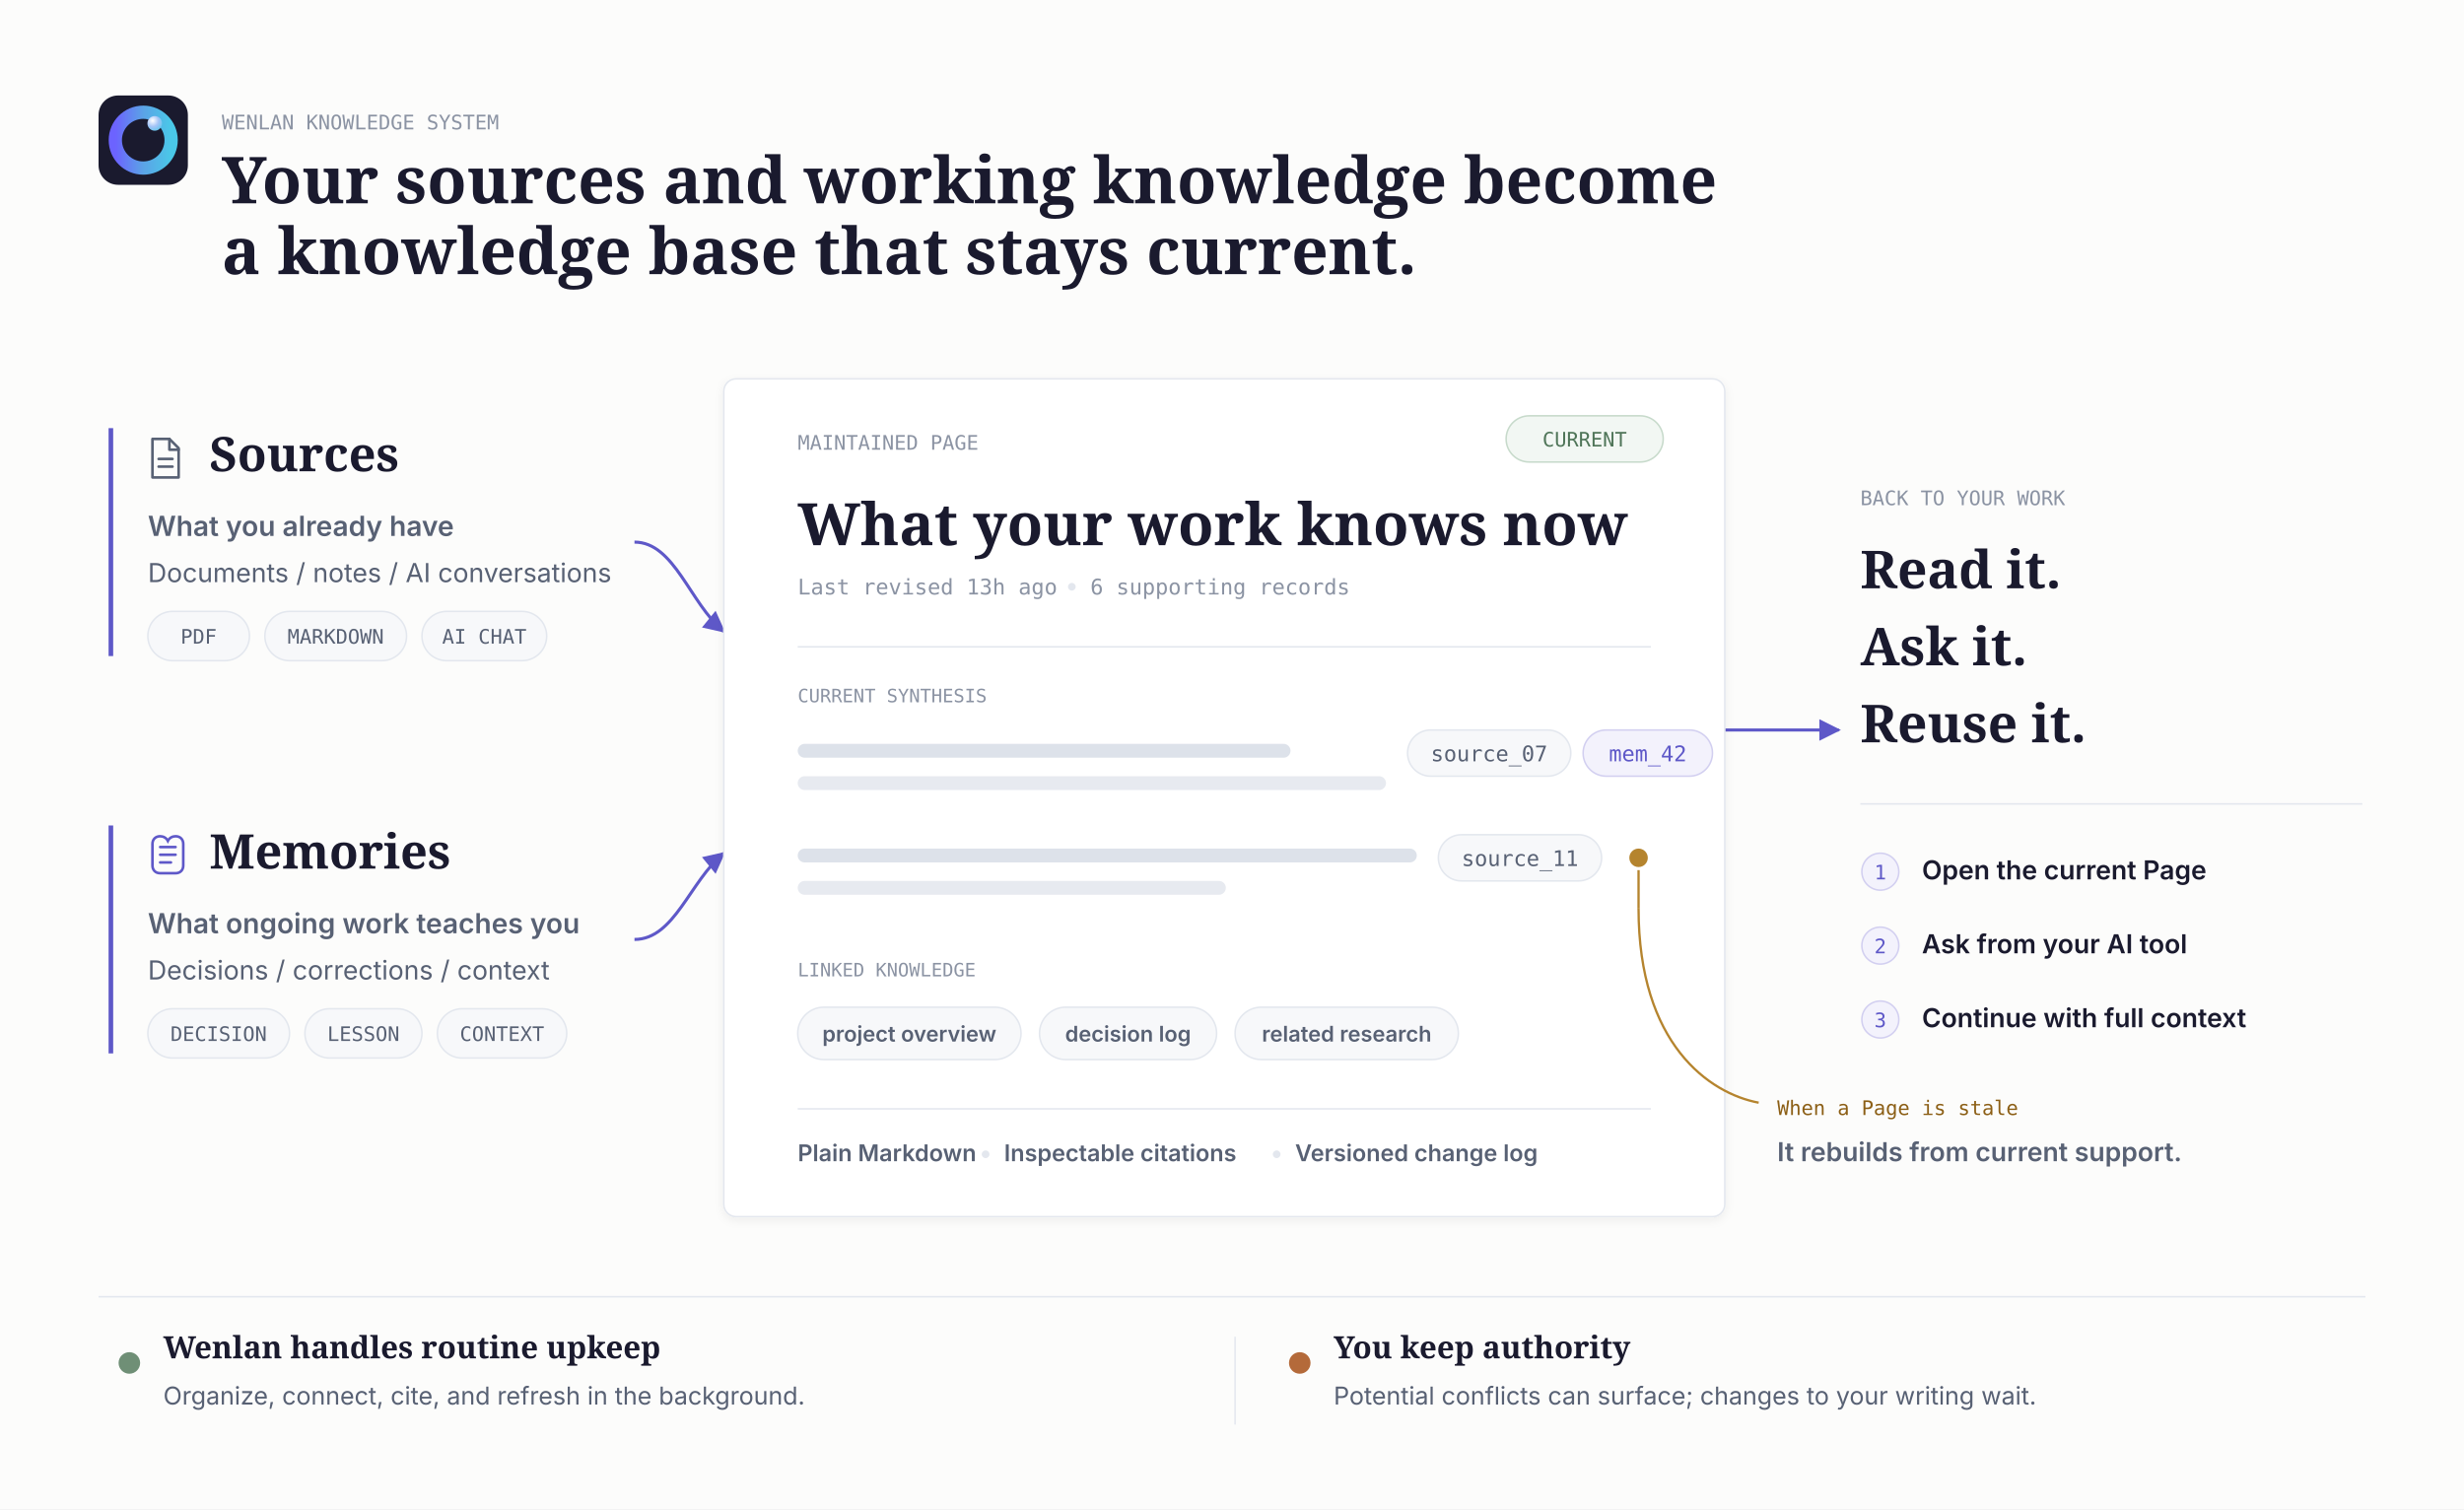
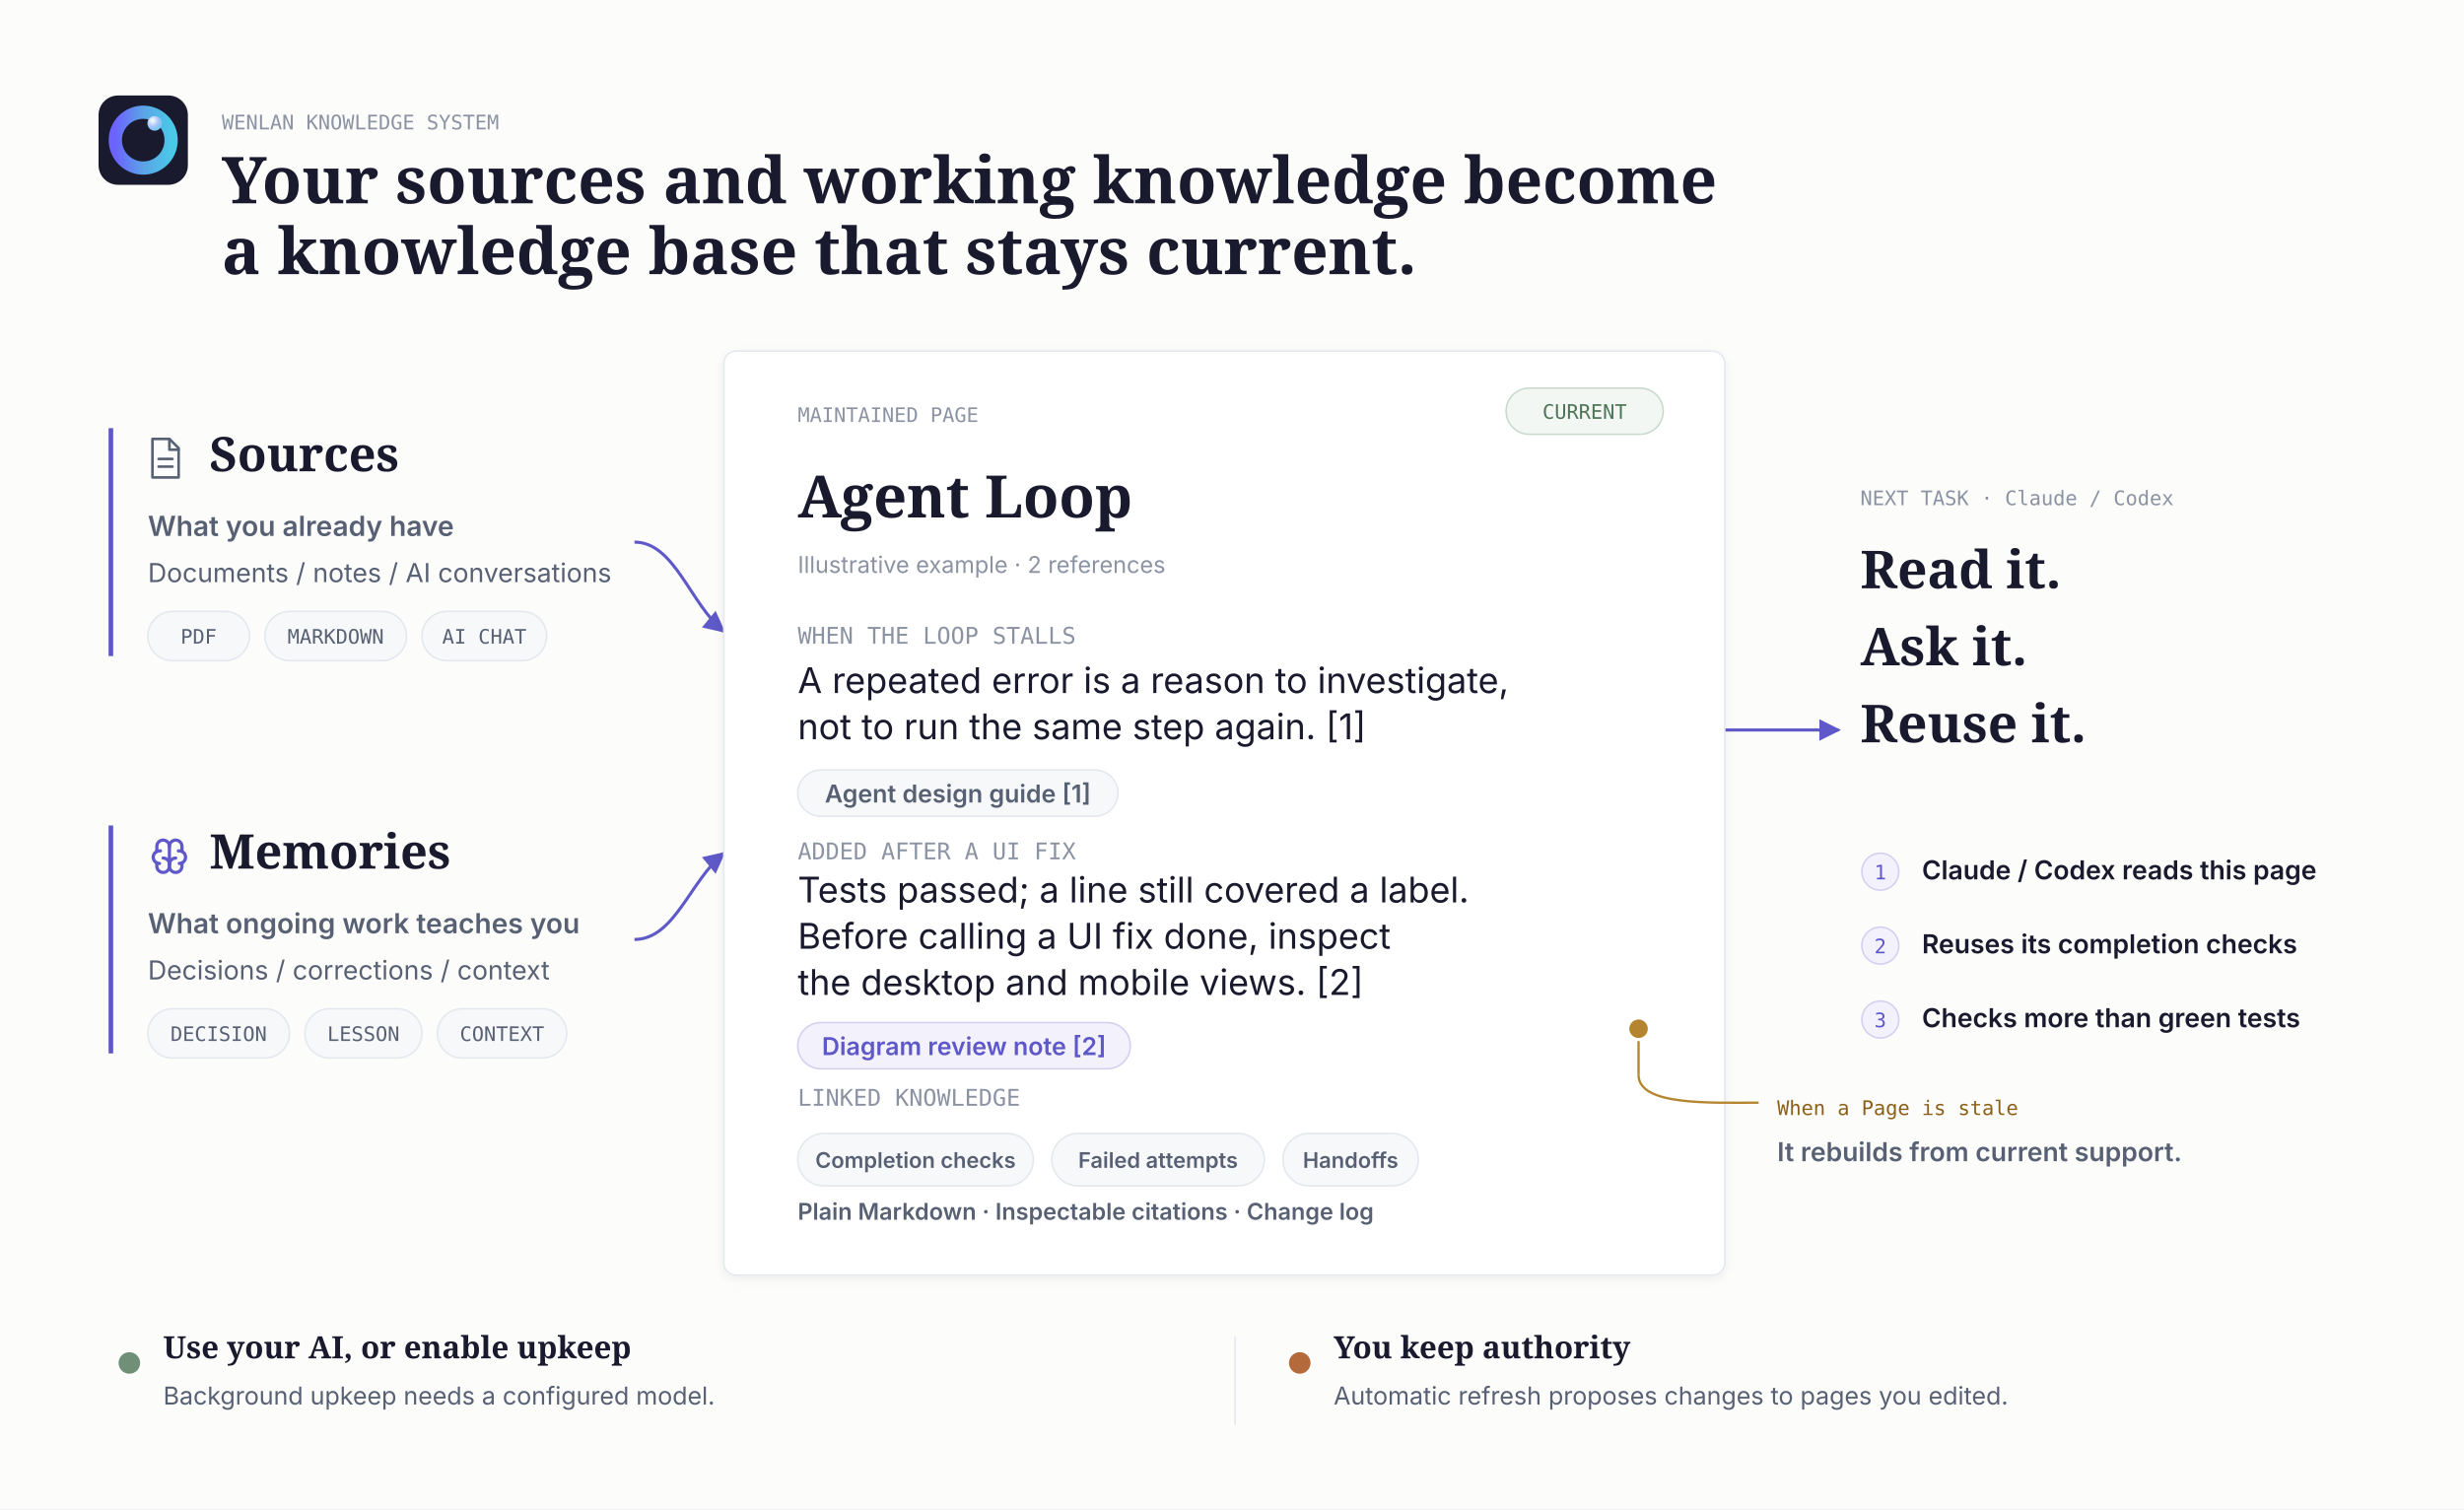
<svg xmlns="http://www.w3.org/2000/svg" width="1600" height="980" viewBox="0 0 1600 980" role="img" aria-labelledby="title desc">
  <style>text { font-kerning: normal; }</style>
  <rect width="1600" height="980" fill="#FCFCFB" />
  <g transform="translate(64 62) scale(0.1132812)">
    <rect width="512" height="512" rx="112" fill="#1A1A2E" />
    <circle cx="256" cy="256" r="160" fill="none" stroke="url(#overview-en-desktop-ring)" stroke-width="76" />
    <circle cx="322" cy="160" r="42" fill="url(#overview-en-desktop-orb)" />
  </g>
  <g data-fit-region="overview-en-desktop-heading" data-fit-x="144" data-fit-y="58" data-fit-width="1392" data-fit-height="142" data-check-overlap="false">
-     <text x="144" y="84" font-family="&quot;JetBrains Mono&quot;, ui-monospace, monospace" font-size="13" font-weight="500" fill="#8B93A3" text-anchor="start">WENLAN KNOWLEDGE SYSTEM</text>
-     <text x="144" y="132" font-family="&quot;Fraunces&quot;, Georgia, serif" font-size="42" font-weight="600" fill="#1A1A2E" text-anchor="start">Your sources and working knowledge become</text>
-     <text x="144" y="178" font-family="&quot;Fraunces&quot;, Georgia, serif" font-size="42" font-weight="600" fill="#1A1A2E" text-anchor="start">a knowledge base that stays current.</text>
+     <text x="144" y="84" font-family="'JetBrains Mono', monospace" font-size="13" font-weight="500" fill="#8B93A3" text-anchor="start">WENLAN KNOWLEDGE SYSTEM</text>
+     <text x="144" y="132" font-family="'Fraunces', Georgia, serif" font-size="42" font-weight="600" fill="#1A1A2E" text-anchor="start">Your sources and working knowledge become</text>
+     <text x="144" y="178" font-family="'Fraunces', Georgia, serif" font-size="42" font-weight="600" fill="#1A1A2E" text-anchor="start">a knowledge base that stays current.</text>
  </g>
  <path d="M412 352 C438 352 448 392 470 410" fill="none" stroke="#5E58C8" stroke-width="2" marker-end="url(#overview-en-desktop-arrow)" />
  <path d="M412 610 C438 610 448 572 470 554" fill="none" stroke="#5E58C8" stroke-width="2" marker-end="url(#overview-en-desktop-arrow)" />
  <path d="M1120 474 C1160 474 1176 474 1194 474" fill="none" stroke="#5E58C8" stroke-width="2" marker-end="url(#overview-en-desktop-arrow)" />
  <g data-fit-region="overview-en-desktop-sources" data-fit-x="72" data-fit-y="260" data-fit-width="350" data-fit-height="186" data-check-overlap="true">
    <line x1="72" y1="278" x2="72" y2="426" stroke="#5E58C8" stroke-width="3" />
    <g fill="none" stroke="#586174" stroke-width="1.7" stroke-linecap="round" stroke-linejoin="round">
      <path d="M99 285h11l6 6v19H99z" />
      <path d="M110 285v7h6" />
      <path d="M103 298h9M103 303h9" />
    </g>
-     <text x="136" y="306" font-family="&quot;Fraunces&quot;, Georgia, serif" font-size="31" font-weight="600" fill="#1A1A2E" text-anchor="start">Sources</text>
-     <text x="96" y="348" font-family="&quot;Instrument Sans&quot;, -apple-system, BlinkMacSystemFont, sans-serif" font-size="18" font-weight="600" fill="#586174" text-anchor="start">What you already have</text>
-     <text x="96" y="378" font-family="&quot;Instrument Sans&quot;, -apple-system, BlinkMacSystemFont, sans-serif" font-size="17" font-weight="400" fill="#586174" text-anchor="start">Documents / notes / AI conversations</text>
+     <text x="136" y="306" font-family="'Fraunces', Georgia, serif" font-size="31" font-weight="600" fill="#1A1A2E" text-anchor="start">Sources</text>
+     <text x="96" y="348" font-family="'Instrument Sans', -apple-system, sans-serif" font-size="18" font-weight="600" fill="#586174" text-anchor="start">What you already have</text>
+     <text x="96" y="378" font-family="'Instrument Sans', -apple-system, sans-serif" font-size="17" font-weight="400" fill="#586174" text-anchor="start">Documents / notes / AI conversations</text>
    <g>
      <rect x="96" y="397" width="66" height="32" rx="16" fill="#F7F8FA" stroke="#E3E7EE" />
-       <text x="129" y="417.94" font-family="&quot;JetBrains Mono&quot;, ui-monospace, monospace" font-size="13" font-weight="500" fill="#586174" text-anchor="middle">PDF</text>
+       <text x="129" y="417.94" font-family="'JetBrains Mono', monospace" font-size="13" font-weight="500" fill="#586174" text-anchor="middle">PDF</text>
    </g>
    <g>
      <rect x="172" y="397" width="92" height="32" rx="16" fill="#F7F8FA" stroke="#E3E7EE" />
-       <text x="218" y="417.94" font-family="&quot;JetBrains Mono&quot;, ui-monospace, monospace" font-size="13" font-weight="500" fill="#586174" text-anchor="middle">MARKDOWN</text>
+       <text x="218" y="417.94" font-family="'JetBrains Mono', monospace" font-size="13" font-weight="500" fill="#586174" text-anchor="middle">MARKDOWN</text>
    </g>
    <g>
      <rect x="274" y="397" width="81" height="32" rx="16" fill="#F7F8FA" stroke="#E3E7EE" />
-       <text x="314.5" y="417.94" font-family="&quot;JetBrains Mono&quot;, ui-monospace, monospace" font-size="13" font-weight="500" fill="#586174" text-anchor="middle">AI CHAT</text>
+       <text x="314.5" y="417.94" font-family="'JetBrains Mono', monospace" font-size="13" font-weight="500" fill="#586174" text-anchor="middle">AI CHAT</text>
    </g>
  </g>
  <g data-fit-region="overview-en-desktop-memories" data-fit-x="72" data-fit-y="518" data-fit-width="350" data-fit-height="186" data-check-overlap="true">
    <line x1="72" y1="536" x2="72" y2="684" stroke="#5E58C8" stroke-width="3" />
-     <g fill="none" stroke="#5E58C8" stroke-width="1.7" stroke-linecap="round">
-       <path d="M99 548c0-3 2-5 5-5 2 0 4 1 5 3 1-2 3-3 5-3 3 0 5 2 5 5v14c0 3-2 5-5 5H104c-3 0-5-2-5-5z" />
-       <path d="M104 550h10M104 555h10M104 560h7" />
+     <g data-icon="app-memory-brain" transform="translate(96 542) scale(1.166667)" fill="none" stroke="#5E58C8" stroke-width="1.8" stroke-linecap="round" stroke-linejoin="round">
+       <path d="M15.5 13a3.5 3.5 0 0 0 -3.5 3.5v1a3.5 3.5 0 0 0 7 0v-1.8" />
+       <path d="M8.5 13a3.5 3.5 0 0 1 3.5 3.5v1a3.5 3.5 0 0 1 -7 0v-1.8" />
+       <path d="M17.5 16a3.5 3.5 0 0 0 0 -7h-.5" />
+       <path d="M19 9.3v-2.8a3.5 3.5 0 0 0 -7 0" />
+       <path d="M6.5 16a3.5 3.5 0 0 1 0 -7h.5" />
+       <path d="M5 9.3v-2.8a3.5 3.5 0 0 1 7 0v10" />
    </g>
-     <text x="136" y="564" font-family="&quot;Fraunces&quot;, Georgia, serif" font-size="31" font-weight="600" fill="#1A1A2E" text-anchor="start">Memories</text>
-     <text x="96" y="606" font-family="&quot;Instrument Sans&quot;, -apple-system, BlinkMacSystemFont, sans-serif" font-size="18" font-weight="600" fill="#586174" text-anchor="start">What ongoing work teaches you</text>
-     <text x="96" y="636" font-family="&quot;Instrument Sans&quot;, -apple-system, BlinkMacSystemFont, sans-serif" font-size="17" font-weight="400" fill="#586174" text-anchor="start">Decisions / corrections / context</text>
+     <text x="136" y="564" font-family="'Fraunces', Georgia, serif" font-size="31" font-weight="600" fill="#1A1A2E" text-anchor="start">Memories</text>
+     <text x="96" y="606" font-family="'Instrument Sans', -apple-system, sans-serif" font-size="18" font-weight="600" fill="#586174" text-anchor="start">What ongoing work teaches you</text>
+     <text x="96" y="636" font-family="'Instrument Sans', -apple-system, sans-serif" font-size="17" font-weight="400" fill="#586174" text-anchor="start">Decisions / corrections / context</text>
    <g>
      <rect x="96" y="655" width="92" height="32" rx="16" fill="#F7F8FA" stroke="#E3E7EE" />
-       <text x="142" y="675.94" font-family="&quot;JetBrains Mono&quot;, ui-monospace, monospace" font-size="13" font-weight="500" fill="#586174" text-anchor="middle">DECISION</text>
+       <text x="142" y="675.94" font-family="'JetBrains Mono', monospace" font-size="13" font-weight="500" fill="#586174" text-anchor="middle">DECISION</text>
    </g>
    <g>
      <rect x="198" y="655" width="76" height="32" rx="16" fill="#F7F8FA" stroke="#E3E7EE" />
-       <text x="236" y="675.94" font-family="&quot;JetBrains Mono&quot;, ui-monospace, monospace" font-size="13" font-weight="500" fill="#586174" text-anchor="middle">LESSON</text>
+       <text x="236" y="675.94" font-family="'JetBrains Mono', monospace" font-size="13" font-weight="500" fill="#586174" text-anchor="middle">LESSON</text>
    </g>
    <g>
      <rect x="284" y="655" width="84" height="32" rx="16" fill="#F7F8FA" stroke="#E3E7EE" />
-       <text x="326" y="675.94" font-family="&quot;JetBrains Mono&quot;, ui-monospace, monospace" font-size="13" font-weight="500" fill="#586174" text-anchor="middle">CONTEXT</text>
+       <text x="326" y="675.94" font-family="'JetBrains Mono', monospace" font-size="13" font-weight="500" fill="#586174" text-anchor="middle">CONTEXT</text>
    </g>
  </g>
-   <g data-fit-region="overview-en-desktop-page" data-fit-x="470" data-fit-y="246" data-fit-width="650" data-fit-height="544" data-check-overlap="false">
+   <g data-fit-region="overview-en-desktop-page" data-fit-x="470" data-fit-y="228" data-fit-width="650" data-fit-height="600" data-check-overlap="false">
    <g filter="url(#overview-en-desktop-page-shadow)">
-       <rect x="470" y="246" width="650" height="544" rx="8" fill="#FFFFFF" stroke="#E3E7EE" />
+       <rect x="470" y="228" width="650" height="600" rx="8" fill="#FFFFFF" stroke="#E3E7EE" />
    </g>
-     <text x="518" y="292" font-family="&quot;JetBrains Mono&quot;, ui-monospace, monospace" font-size="13" font-weight="500" fill="#8B93A3" text-anchor="start">MAINTAINED PAGE</text>
+     <text x="518" y="274" font-family="'JetBrains Mono', monospace" font-size="13" font-weight="500" fill="#8B93A3" text-anchor="start">MAINTAINED PAGE</text>
    <g>
-       <rect x="978" y="270" width="102" height="30" rx="15" fill="#F2F7F3" stroke="#C7DACB" />
-       <text x="1029" y="289.94" font-family="&quot;JetBrains Mono&quot;, ui-monospace, monospace" font-size="13" font-weight="500" fill="#4F7558" text-anchor="middle">CURRENT</text>
+       <rect x="978" y="252" width="102" height="30" rx="15" fill="#F2F7F3" stroke="#C7DACB" />
+       <text x="1029" y="271.94" font-family="'JetBrains Mono', monospace" font-size="13" font-weight="500" fill="#4F7558" text-anchor="middle">CURRENT</text>
    </g>
-     <text x="518" y="354" font-family="&quot;Fraunces&quot;, Georgia, serif" font-size="38" font-weight="600" fill="#1A1A2E" text-anchor="start">What your work knows now</text>
-     <text x="518" y="386" font-family="&quot;JetBrains Mono&quot;, ui-monospace, monospace" font-size="14" font-weight="500" fill="#8B93A3" text-anchor="start">Last revised 13h ago</text>
-     <circle cx="696" cy="381" r="2.5" fill="#E3E7EE" />
-     <text x="708" y="386" font-family="&quot;JetBrains Mono&quot;, ui-monospace, monospace" font-size="14" font-weight="500" fill="#8B93A3" text-anchor="start">6 supporting records</text>
-     <line x1="518" y1="420" x2="1072" y2="420" stroke="#E3E7EE" />
-     <text x="518" y="456" font-family="&quot;JetBrains Mono&quot;, ui-monospace, monospace" font-size="12" font-weight="500" fill="#8B93A3" text-anchor="start">CURRENT SYNTHESIS</text>
-     <rect x="518" y="483" width="320" height="9" rx="4.5" fill="#DDE2EA" />
-     <rect x="518" y="504" width="382" height="9" rx="4.5" fill="#E7EAF0" />
+     <text x="518" y="336" font-family="'Fraunces', Georgia, serif" font-size="38" font-weight="600" fill="#1A1A2E" text-anchor="start">Agent Loop</text>
+     <text x="518" y="372" font-family="'Instrument Sans', -apple-system, sans-serif" font-size="15" font-weight="400" fill="#8B93A3" text-anchor="start">Illustrative example · 2 references</text>
+     <text x="518" y="418" font-family="'JetBrains Mono', monospace" font-size="15" font-weight="500" fill="#8B93A3" text-anchor="start">WHEN THE LOOP STALLS</text>
+     <text x="518" y="450" font-family="'Instrument Sans', -apple-system, sans-serif" font-size="23" font-weight="400" fill="#1A1A2E" text-anchor="start">A repeated error is a reason to investigate,</text>
+     <text x="518" y="480" font-family="'Instrument Sans', -apple-system, sans-serif" font-size="23" font-weight="400" fill="#1A1A2E" text-anchor="start">not to run the same step again. [1]</text>
    <g>
-       <rect x="914" y="474" width="106" height="30" rx="15" fill="#F7F8FA" stroke="#E3E7EE" />
-       <text x="967" y="494.32" font-family="&quot;JetBrains Mono&quot;, ui-monospace, monospace" font-size="14" font-weight="500" fill="#586174" text-anchor="middle">source_07</text>
+       <rect x="518" y="500" width="208" height="30" rx="15" fill="#F7F8FA" stroke="#E3E7EE" />
+       <text x="622" y="521.08" font-family="'Instrument Sans', -apple-system, sans-serif" font-size="16" font-weight="600" fill="#586174" text-anchor="middle">Agent design guide [1]</text>
+     </g>
+     <text x="518" y="558" font-family="'JetBrains Mono', monospace" font-size="15" font-weight="500" fill="#8B93A3" text-anchor="start">ADDED AFTER A UI FIX</text>
+     <text x="518" y="586" font-family="'Instrument Sans', -apple-system, sans-serif" font-size="23" font-weight="400" fill="#1A1A2E" text-anchor="start">Tests passed; a line still covered a label.</text>
+     <text x="518" y="616" font-family="'Instrument Sans', -apple-system, sans-serif" font-size="23" font-weight="400" fill="#1A1A2E" text-anchor="start">Before calling a UI fix done, inspect</text>
+     <text x="518" y="646" font-family="'Instrument Sans', -apple-system, sans-serif" font-size="23" font-weight="400" fill="#1A1A2E" text-anchor="start">the desktop and mobile views. [2]</text>
+     <g>
+       <rect x="518" y="664" width="216" height="30" rx="15" fill="#F3F2FC" stroke="#D2CFF0" />
+       <text x="626" y="685.08" font-family="'Instrument Sans', -apple-system, sans-serif" font-size="16" font-weight="600" fill="#5E58C8" text-anchor="middle">Diagram review note [2]</text>
+     </g>
+     <circle cx="1064" cy="668" r="6" fill="#B5842E" />
+     <line x1="1064" y1="676" x2="1064" y2="698" stroke="#B5842E" stroke-width="1.5" />
+     <text x="518" y="718" font-family="'JetBrains Mono', monospace" font-size="15" font-weight="500" fill="#8B93A3" text-anchor="start">LINKED KNOWLEDGE</text>
+     <g>
+       <rect x="518" y="736" width="153" height="34" rx="17" fill="#F7F8FA" stroke="#E3E7EE" />
+       <text x="594.5" y="758.32" font-family="'Instrument Sans', -apple-system, sans-serif" font-size="14" font-weight="600" fill="#586174" text-anchor="middle">Completion checks</text>
    </g>
    <g>
-       <rect x="1028" y="474" width="84" height="30" rx="15" fill="#F3F2FC" stroke="#D2CFF0" />
-       <text x="1070" y="494.32" font-family="&quot;JetBrains Mono&quot;, ui-monospace, monospace" font-size="14" font-weight="500" fill="#5E58C8" text-anchor="middle">mem_42</text>
-     </g>
-     <rect x="518" y="551" width="402" height="9" rx="4.5" fill="#DDE2EA" />
-     <rect x="518" y="572" width="278" height="9" rx="4.5" fill="#E7EAF0" />
-     <g>
-       <rect x="934" y="542" width="106" height="30" rx="15" fill="#F7F8FA" stroke="#E3E7EE" />
-       <text x="987" y="562.32" font-family="&quot;JetBrains Mono&quot;, ui-monospace, monospace" font-size="14" font-weight="500" fill="#586174" text-anchor="middle">source_11</text>
-     </g>
-     <circle cx="1064" cy="557" r="6" fill="#B5842E" />
-     <line x1="1064" y1="565" x2="1064" y2="590" stroke="#B5842E" stroke-width="1.5" />
-     <text x="518" y="634" font-family="&quot;JetBrains Mono&quot;, ui-monospace, monospace" font-size="12" font-weight="500" fill="#8B93A3" text-anchor="start">LINKED KNOWLEDGE</text>
-     <g>
-       <rect x="518" y="654" width="145" height="34" rx="17" fill="#F7F8FA" stroke="#E3E7EE" />
-       <text x="590.5" y="676.32" font-family="&quot;Instrument Sans&quot;, -apple-system, BlinkMacSystemFont, sans-serif" font-size="14" font-weight="600" fill="#586174" text-anchor="middle">project overview</text>
+       <rect x="683" y="736" width="138" height="34" rx="17" fill="#F7F8FA" stroke="#E3E7EE" />
+       <text x="752" y="758.32" font-family="'Instrument Sans', -apple-system, sans-serif" font-size="14" font-weight="600" fill="#586174" text-anchor="middle">Failed attempts</text>
    </g>
    <g>
-       <rect x="675" y="654" width="115" height="34" rx="17" fill="#F7F8FA" stroke="#E3E7EE" />
-       <text x="732.5" y="676.32" font-family="&quot;Instrument Sans&quot;, -apple-system, BlinkMacSystemFont, sans-serif" font-size="14" font-weight="600" fill="#586174" text-anchor="middle">decision log</text>
+       <rect x="833" y="736" width="88" height="34" rx="17" fill="#F7F8FA" stroke="#E3E7EE" />
+       <text x="877" y="758.32" font-family="'Instrument Sans', -apple-system, sans-serif" font-size="14" font-weight="600" fill="#586174" text-anchor="middle">Handoffs</text>
    </g>
-     <g>
-       <rect x="802" y="654" width="145" height="34" rx="17" fill="#F7F8FA" stroke="#E3E7EE" />
-       <text x="874.5" y="676.32" font-family="&quot;Instrument Sans&quot;, -apple-system, BlinkMacSystemFont, sans-serif" font-size="14" font-weight="600" fill="#586174" text-anchor="middle">related research</text>
-     </g>
-     <line x1="518" y1="720" x2="1072" y2="720" stroke="#E3E7EE" />
-     <text x="518" y="754" font-family="&quot;Instrument Sans&quot;, -apple-system, BlinkMacSystemFont, sans-serif" font-size="15" font-weight="600" fill="#586174" text-anchor="start">Plain Markdown</text>
-     <circle cx="640" cy="749.5" r="2.5" fill="#E3E7EE" />
-     <text x="652" y="754" font-family="&quot;Instrument Sans&quot;, -apple-system, BlinkMacSystemFont, sans-serif" font-size="15" font-weight="600" fill="#586174" text-anchor="start">Inspectable citations</text>
-     <circle cx="829" cy="749.5" r="2.5" fill="#E3E7EE" />
-     <text x="841" y="754" font-family="&quot;Instrument Sans&quot;, -apple-system, BlinkMacSystemFont, sans-serif" font-size="15" font-weight="600" fill="#586174" text-anchor="start">Versioned change log</text>
+     <text x="518" y="792" font-family="'Instrument Sans', -apple-system, sans-serif" font-size="15" font-weight="600" fill="#586174" text-anchor="start">Plain Markdown · Inspectable citations · Change log</text>
  </g>
  <g data-fit-region="overview-en-desktop-changed-support" data-fit-x="1124" data-fit-y="704" data-fit-width="390" data-fit-height="80" data-check-overlap="true">
-     <path d="M1064 590 C1064 678 1110 710 1142 716" fill="none" stroke="#B5842E" stroke-width="1.5" />
-     <text x="1154" y="724" font-family="&quot;JetBrains Mono&quot;, ui-monospace, monospace" font-size="13" font-weight="500" fill="#8C5F16" text-anchor="start">When a Page is stale</text>
-     <text x="1154" y="754" font-family="&quot;Instrument Sans&quot;, -apple-system, BlinkMacSystemFont, sans-serif" font-size="17" font-weight="600" fill="#586174" text-anchor="start">It rebuilds from current support.</text>
+     <path d="M1064 698 C1064 718 1110 716 1142 716" fill="none" stroke="#B5842E" stroke-width="1.5" />
+     <text x="1154" y="724" font-family="'JetBrains Mono', monospace" font-size="13" font-weight="500" fill="#8C5F16" text-anchor="start">When a Page is stale</text>
+     <text x="1154" y="754" font-family="'Instrument Sans', -apple-system, sans-serif" font-size="17" font-weight="600" fill="#586174" text-anchor="start">It rebuilds from current support.</text>
  </g>
  <g data-fit-region="overview-en-desktop-back-to-work" data-fit-x="1208" data-fit-y="308" data-fit-width="326" data-fit-height="390" data-check-overlap="true">
-     <text x="1208" y="328" font-family="&quot;JetBrains Mono&quot;, ui-monospace, monospace" font-size="13" font-weight="500" fill="#8B93A3" text-anchor="start">BACK TO YOUR WORK</text>
-     <text x="1208" y="382" font-family="&quot;Fraunces&quot;, Georgia, serif" font-size="34" font-weight="600" fill="#1A1A2E" text-anchor="start">Read it.</text>
-     <text x="1208" y="432" font-family="&quot;Fraunces&quot;, Georgia, serif" font-size="34" font-weight="600" fill="#1A1A2E" text-anchor="start">Ask it.</text>
-     <text x="1208" y="482" font-family="&quot;Fraunces&quot;, Georgia, serif" font-size="34" font-weight="600" fill="#1A1A2E" text-anchor="start">Reuse it.</text>
-     <line x1="1208" y1="522" x2="1534" y2="522" stroke="#E3E7EE" />
+     <text x="1208" y="328" font-family="'JetBrains Mono', monospace" font-size="13" font-weight="500" fill="#8B93A3" text-anchor="start">NEXT TASK · Claude / Codex</text>
+     <text x="1208" y="382" font-family="'Fraunces', Georgia, serif" font-size="34" font-weight="600" fill="#1A1A2E" text-anchor="start">Read it.</text>
+     <text x="1208" y="432" font-family="'Fraunces', Georgia, serif" font-size="34" font-weight="600" fill="#1A1A2E" text-anchor="start">Ask it.</text>
+     <text x="1208" y="482" font-family="'Fraunces', Georgia, serif" font-size="34" font-weight="600" fill="#1A1A2E" text-anchor="start">Reuse it.</text>
    <circle cx="1221" cy="566" r="12" fill="#F3F2FC" stroke="#D2CFF0" />
-     <text x="1221" y="571" font-family="&quot;JetBrains Mono&quot;, ui-monospace, monospace" font-size="13" font-weight="500" fill="#5E58C8" text-anchor="middle">1</text>
-     <text x="1248" y="571" font-family="&quot;Instrument Sans&quot;, -apple-system, BlinkMacSystemFont, sans-serif" font-size="17" font-weight="600" fill="#1A1A2E" text-anchor="start">Open the current Page</text>
+     <text x="1221" y="571" font-family="'JetBrains Mono', monospace" font-size="13" font-weight="500" fill="#5E58C8" text-anchor="middle">1</text>
+     <text x="1248" y="571" font-family="'Instrument Sans', -apple-system, sans-serif" font-size="17" font-weight="600" fill="#1A1A2E" text-anchor="start">Claude / Codex reads this page</text>
    <circle cx="1221" cy="614" r="12" fill="#F3F2FC" stroke="#D2CFF0" />
-     <text x="1221" y="619" font-family="&quot;JetBrains Mono&quot;, ui-monospace, monospace" font-size="13" font-weight="500" fill="#5E58C8" text-anchor="middle">2</text>
-     <text x="1248" y="619" font-family="&quot;Instrument Sans&quot;, -apple-system, BlinkMacSystemFont, sans-serif" font-size="17" font-weight="600" fill="#1A1A2E" text-anchor="start">Ask from your AI tool</text>
+     <text x="1221" y="619" font-family="'JetBrains Mono', monospace" font-size="13" font-weight="500" fill="#5E58C8" text-anchor="middle">2</text>
+     <text x="1248" y="619" font-family="'Instrument Sans', -apple-system, sans-serif" font-size="17" font-weight="600" fill="#1A1A2E" text-anchor="start">Reuses its completion checks</text>
    <circle cx="1221" cy="662" r="12" fill="#F3F2FC" stroke="#D2CFF0" />
-     <text x="1221" y="667" font-family="&quot;JetBrains Mono&quot;, ui-monospace, monospace" font-size="13" font-weight="500" fill="#5E58C8" text-anchor="middle">3</text>
-     <text x="1248" y="667" font-family="&quot;Instrument Sans&quot;, -apple-system, BlinkMacSystemFont, sans-serif" font-size="17" font-weight="600" fill="#1A1A2E" text-anchor="start">Continue with full context</text>
+     <text x="1221" y="667" font-family="'JetBrains Mono', monospace" font-size="13" font-weight="500" fill="#5E58C8" text-anchor="middle">3</text>
+     <text x="1248" y="667" font-family="'Instrument Sans', -apple-system, sans-serif" font-size="17" font-weight="600" fill="#1A1A2E" text-anchor="start">Checks more than green tests</text>
  </g>
  <g data-fit-region="overview-en-desktop-authority" data-fit-x="64" data-fit-y="842" data-fit-width="1472" data-fit-height="100" data-check-overlap="true">
-     <line x1="64" y1="842" x2="1536" y2="842" stroke="#E3E7EE" />
    <circle cx="84" cy="885" r="7" fill="#6F8F76" />
-     <text x="106" y="882" font-family="&quot;Fraunces&quot;, Georgia, serif" font-size="20" font-weight="600" fill="#1A1A2E" text-anchor="start">Wenlan handles routine upkeep</text>
-     <text x="106" y="912" font-family="&quot;Instrument Sans&quot;, -apple-system, BlinkMacSystemFont, sans-serif" font-size="16" font-weight="400" fill="#586174" text-anchor="start">Organize, connect, cite, and refresh in the background.</text>
+     <text x="106" y="882" font-family="'Fraunces', Georgia, serif" font-size="20" font-weight="600" fill="#1A1A2E" text-anchor="start">Use your AI, or enable upkeep</text>
+     <text x="106" y="912" font-family="'Instrument Sans', -apple-system, sans-serif" font-size="16" font-weight="400" fill="#586174" text-anchor="start">Background upkeep needs a configured model.</text>
    <line x1="802" y1="868" x2="802" y2="925" stroke="#E3E7EE" />
    <circle cx="844" cy="885" r="7" fill="#B46A3A" />
-     <text x="866" y="882" font-family="&quot;Fraunces&quot;, Georgia, serif" font-size="20" font-weight="600" fill="#1A1A2E" text-anchor="start">You keep authority</text>
-     <text x="866" y="912" font-family="&quot;Instrument Sans&quot;, -apple-system, BlinkMacSystemFont, sans-serif" font-size="16" font-weight="400" fill="#586174" text-anchor="start">Potential conflicts can surface; changes to your writing wait.</text>
+     <text x="866" y="882" font-family="'Fraunces', Georgia, serif" font-size="20" font-weight="600" fill="#1A1A2E" text-anchor="start">You keep authority</text>
+     <text x="866" y="912" font-family="'Instrument Sans', -apple-system, sans-serif" font-size="16" font-weight="400" fill="#586174" text-anchor="start">Automatic refresh proposes changes to pages you edited.</text>
  </g>
  <defs>
    <linearGradient id="overview-en-desktop-ring" x1="96" y1="256" x2="416" y2="256" gradientUnits="userSpaceOnUse">
      <stop stop-color="#6C63FF" />
      <stop offset="0.5" stop-color="#5BA3E6" />
      <stop offset="1" stop-color="#4AC8E8" />
    </linearGradient>
    <radialGradient id="overview-en-desktop-orb" cx="0" cy="0" r="1" gradientUnits="userSpaceOnUse" gradientTransform="translate(310 144) rotate(52.125) scale(76.0263)">
      <stop stop-color="#FFFFFF" />
      <stop offset="0.45" stop-color="#A5C4F7" />
      <stop offset="1" stop-color="#4AC8E8" />
    </radialGradient>
    <marker id="overview-en-desktop-arrow" viewBox="0 0 10 10" refX="9" refY="5" markerWidth="7" markerHeight="7" orient="auto-start-reverse">
      <path d="M0 0L10 5L0 10Z" fill="#5E58C8" />
    </marker>
    <filter id="overview-en-desktop-page-shadow" x="-20%" y="-20%" width="140%" height="150%">
      <feDropShadow dx="0" dy="14" stdDeviation="18" flood-color="#1A1A2E" flood-opacity="0.10" />
      <feDropShadow dx="0" dy="2" stdDeviation="3" flood-color="#1A1A2E" flood-opacity="0.06" />
    </filter>
  </defs>
</svg>
